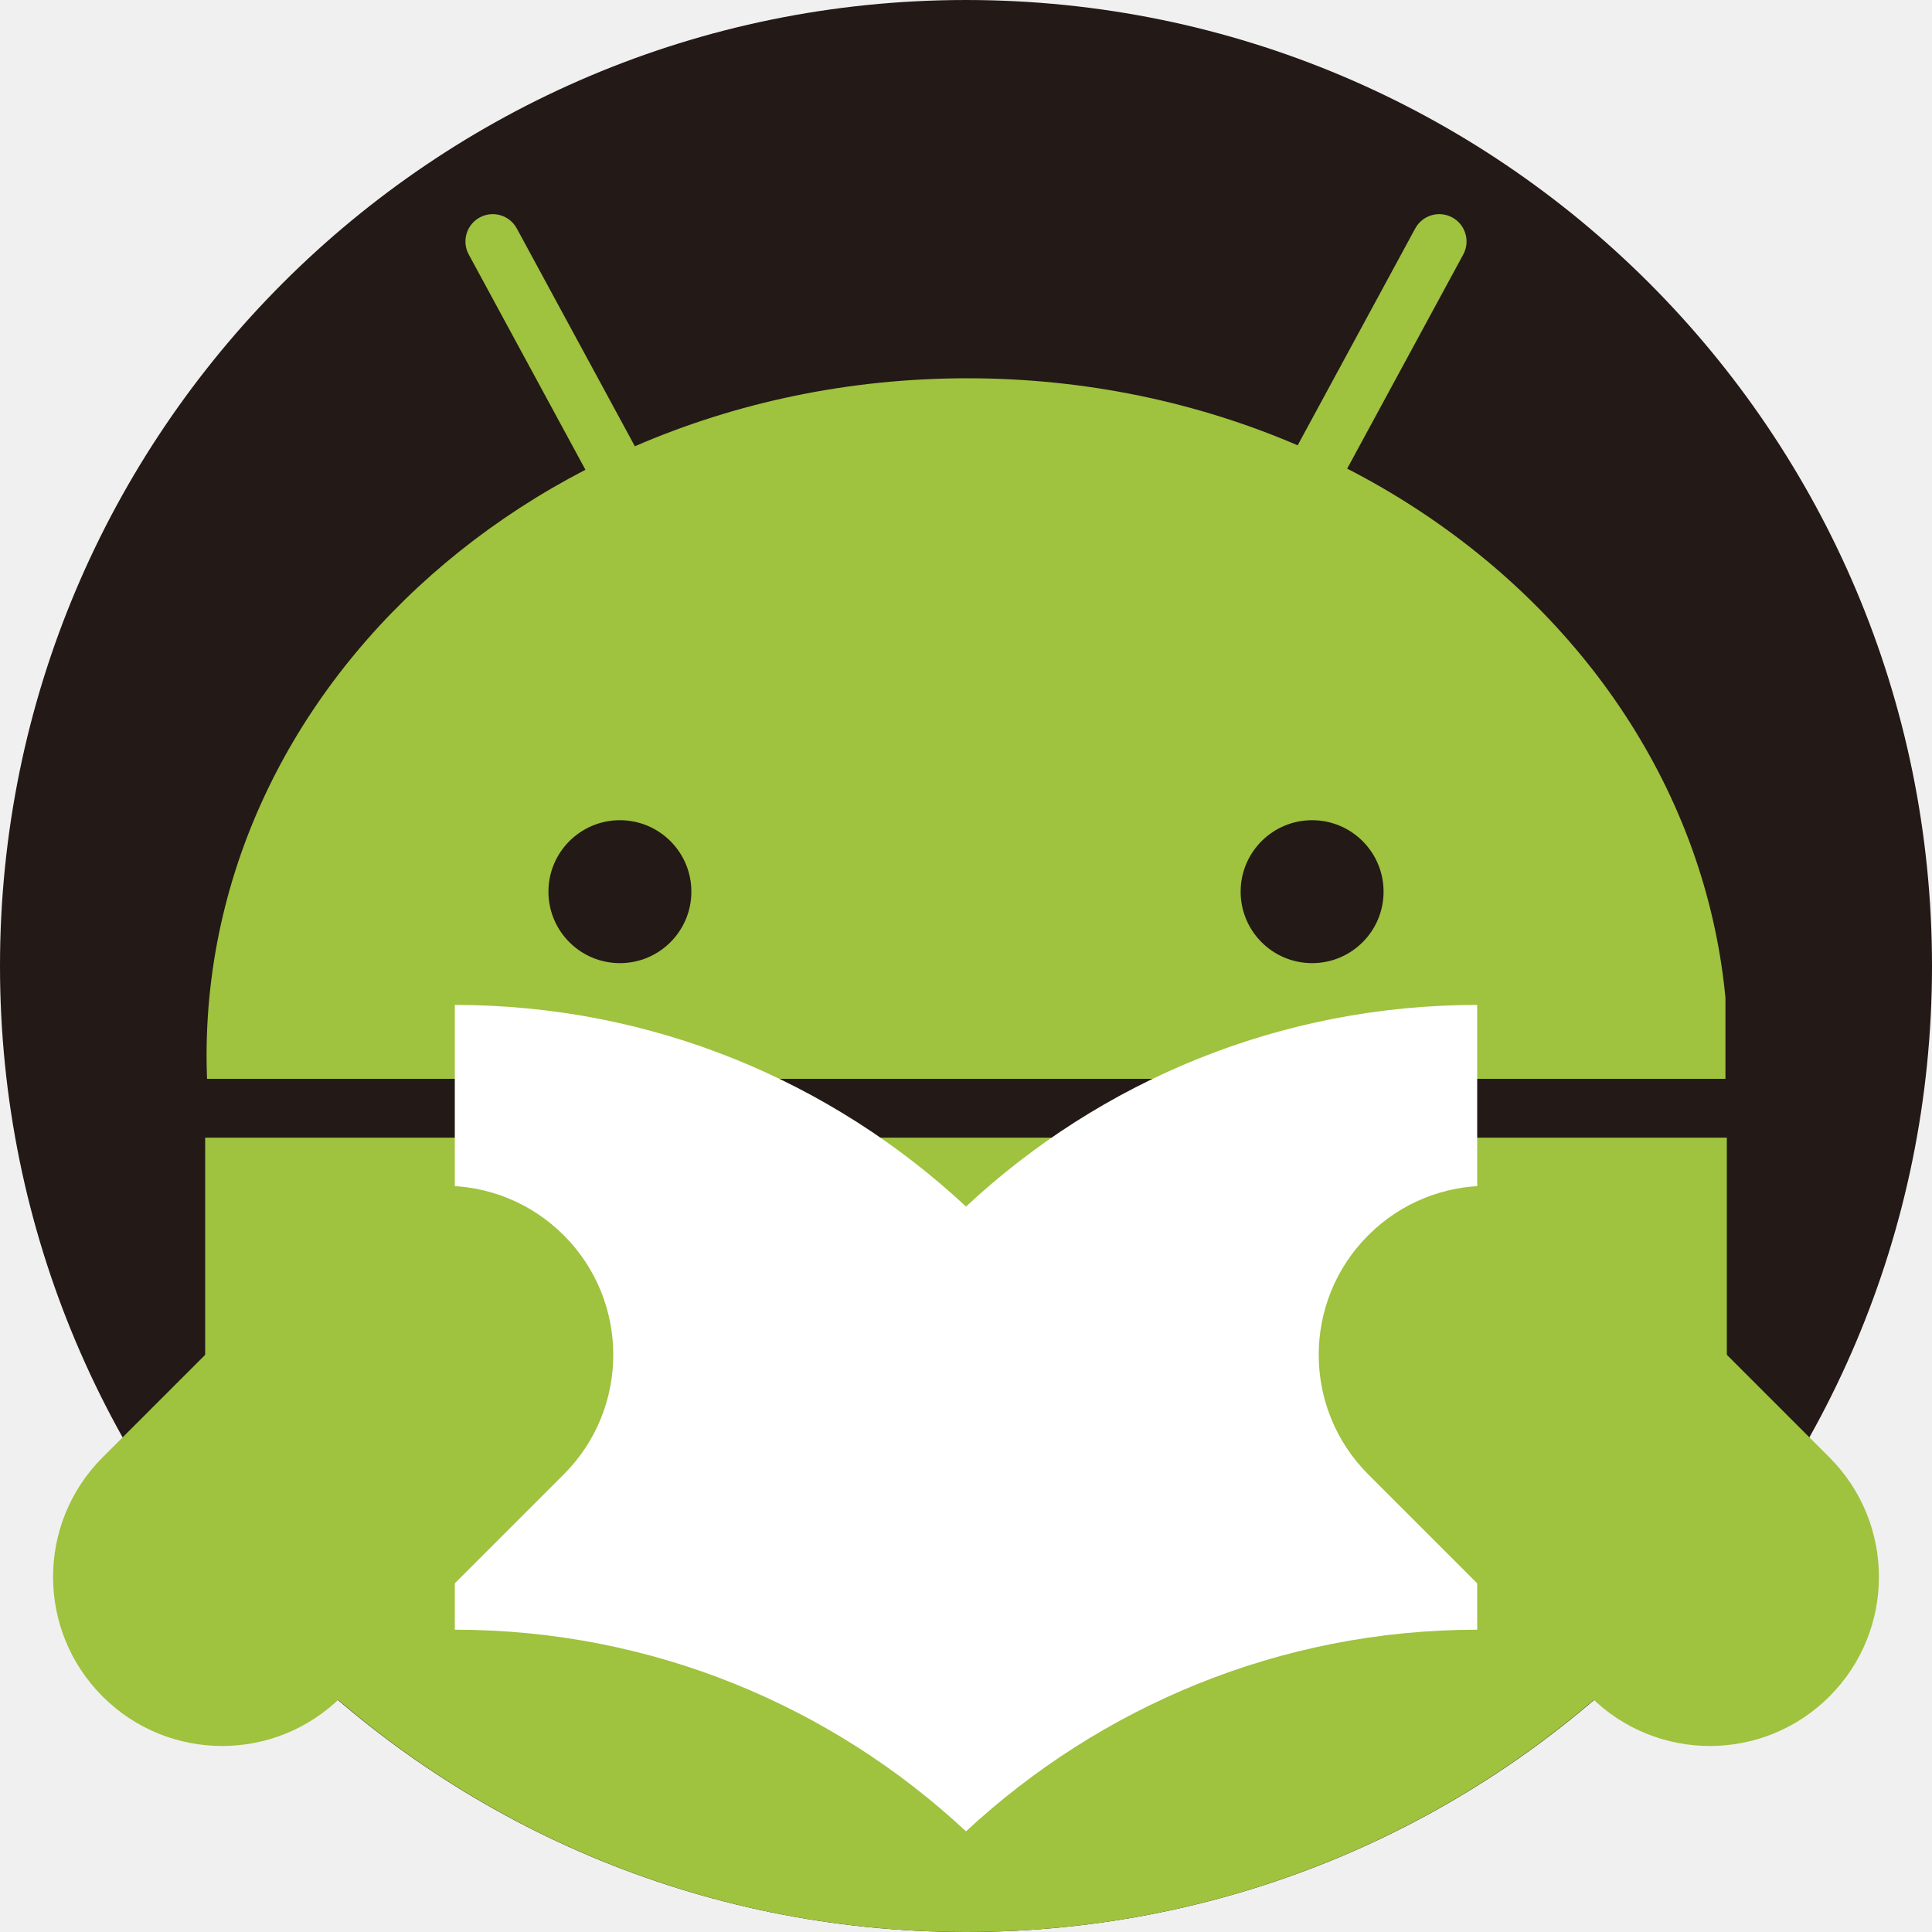
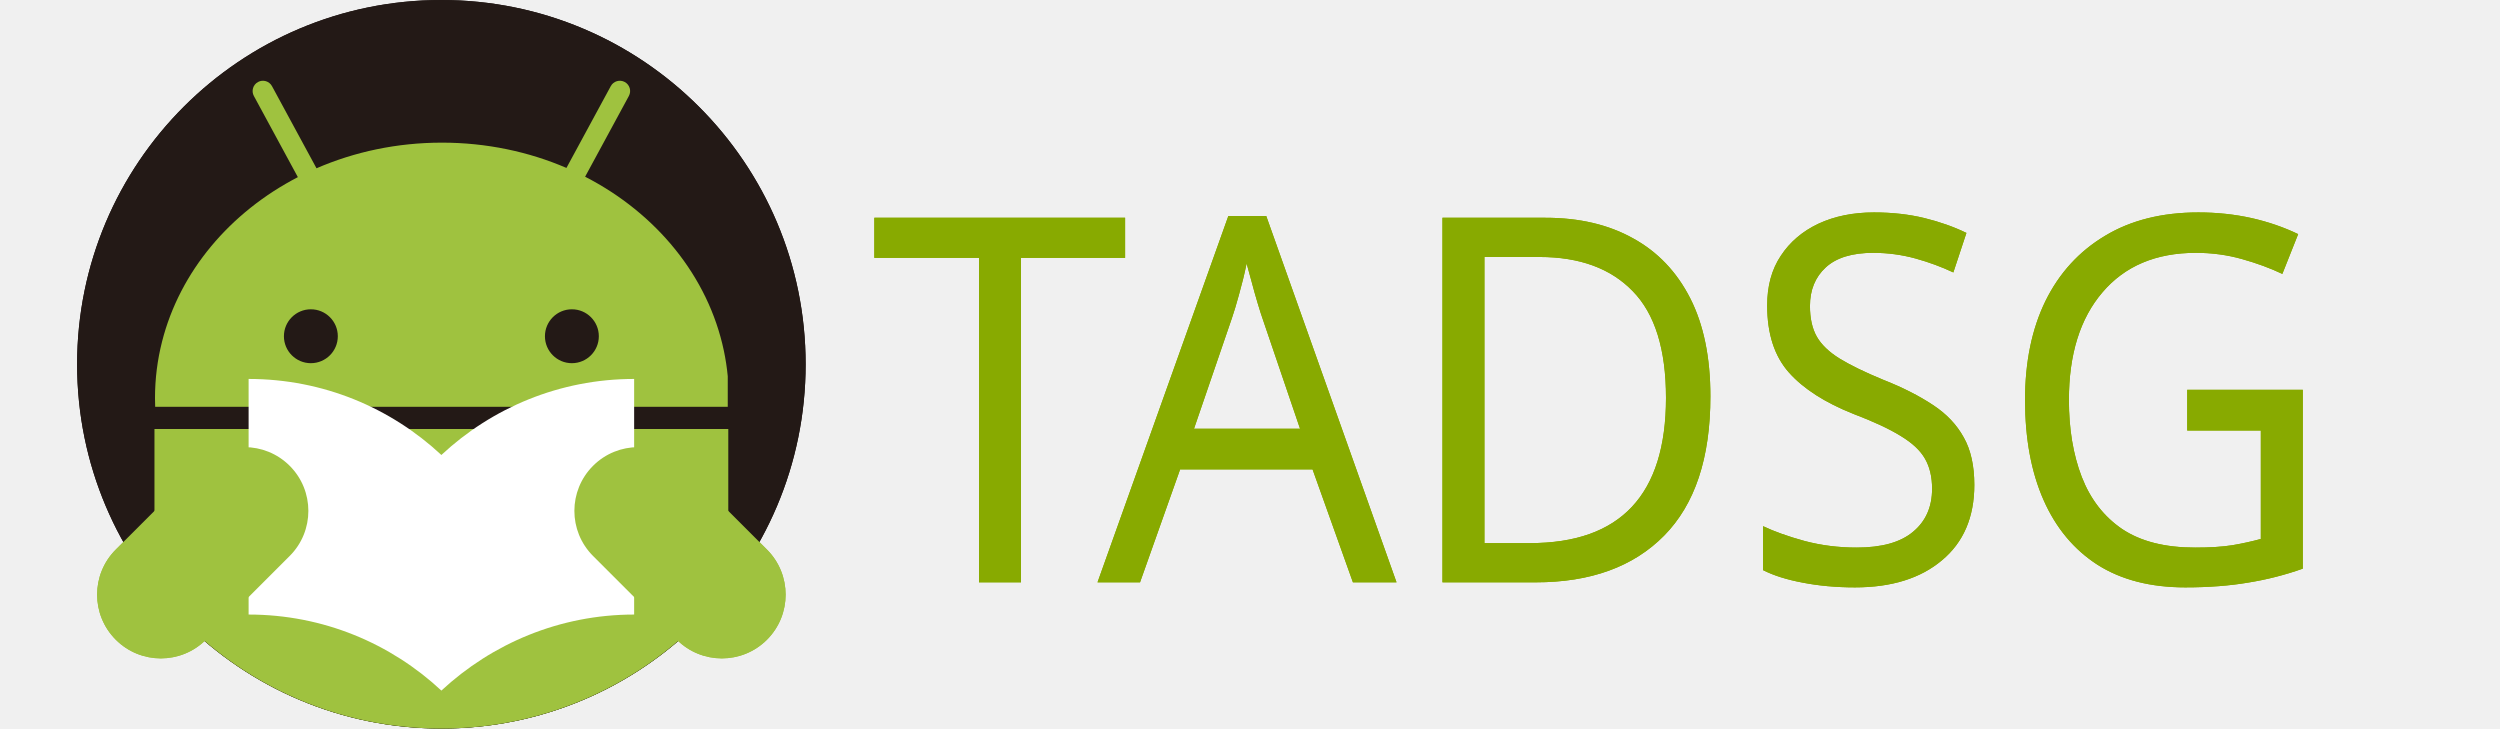
- <svg xmlns="http://www.w3.org/2000/svg" version="1.1" id="svg3753" xml:space="preserve" width="151.181" height="151.181" viewBox="0 0 151.181 151.181">
-   <defs id="defs3757">
-     <clipPath clipPathUnits="userSpaceOnUse" id="clipPath3769">
-       <path d="M 0,841.89 H 595.28 V 0 H 0 Z" id="path3767" />
-     </clipPath>
-   </defs>
-   <g id="g3761" transform="matrix(1.333333,0,0,-1.333333,-27.76027,1085.934)">
-     <g id="g3763">
-       <g id="g3765" clip-path="url(#clipPath3769)">
-         <g id="g3771" transform="translate(256.5438,757.7574)">
-           <path d="m 0,0 c 0,-31.311 -25.382,-56.693 -56.693,-56.693 -31.311,0 -56.693,25.382 -56.693,56.693 0,31.311 25.382,56.693 56.693,56.693 C -25.382,56.693 0,31.311 0,0" style="fill:#231916;fill-opacity:1;fill-rule:nonzero;stroke:none" id="path3773" />
-         </g>
-         <g id="g3775" transform="translate(199.8508,701.0645)">
-           <path d="m 0,0 c 18.139,0 34.276,8.529 44.653,21.784 v 24.835 h -0.161 -88.654 -0.491 V 21.784 C -34.276,8.529 -18.139,0 0,0" style="fill:#dcdddd;fill-opacity:1;fill-rule:nonzero;stroke:none" id="path3777" />
-         </g>
-         <g id="g3779" transform="translate(244.4216,751.1371)">
-           <path d="M 0,0 V 4.757 C -0.129,6.106 -0.333,7.437 -0.609,8.744 -3.052,20.316 -11.126,30.119 -22.2,35.811 l 6.812,12.567 c 0.422,0.779 0.133,1.752 -0.645,2.174 -0.779,0.422 -1.752,0.133 -2.174,-0.646 l -6.899,-12.727 c -5.862,2.52 -12.436,3.934 -19.383,3.934 -6.998,0 -13.62,-1.434 -19.516,-3.99 l -6.929,12.783 c -0.422,0.779 -1.396,1.068 -2.174,0.646 -0.779,-0.422 -1.068,-1.395 -0.646,-2.174 l 6.848,-12.634 c -10.555,-5.468 -18.365,-14.677 -21.135,-25.589 -0.719,-2.832 -1.1,-5.777 -1.1,-8.802 0,-0.453 0.011,-0.904 0.028,-1.353 z" style="fill:#dcdddd;fill-opacity:1;fill-rule:nonzero;stroke:none" id="path3781" />
-         </g>
-         <g id="g3783" transform="translate(199.8508,743.6397)">
-           <path d="m 0,0 c -7.867,7.334 -18.401,11.834 -30.001,11.834 v -36.668 c 11.6,0 22.134,-4.5 30.001,-11.834 7.867,7.3 18.401,11.834 30.001,11.834 V 11.834 C 18.401,11.834 7.867,7.334 0,0" style="fill:#ffffff;fill-opacity:1;fill-rule:nonzero;stroke:none" id="path3785" />
-         </g>
-         <g id="g3787" transform="translate(220.1629,766.3137)">
-           <path d="M 0,0 C 2.316,0 4.194,-1.878 4.194,-4.194 4.194,-6.51 2.316,-8.388 0,-8.388 c -2.316,0 -4.194,1.878 -4.194,4.194 C -4.194,-1.878 -2.316,0 0,0" style="fill:#231916;fill-opacity:1;fill-rule:nonzero;stroke:none" id="path3789" />
-         </g>
-         <g id="g3791" transform="translate(179.5391,766.3137)">
-           <path d="M 0,0 C 2.316,0 4.194,-1.878 4.194,-4.194 4.194,-6.51 2.316,-8.388 0,-8.388 c -2.316,0 -4.194,1.878 -4.194,4.194 C -4.194,-1.878 -2.316,0 0,0" style="fill:#231916;fill-opacity:1;fill-rule:nonzero;stroke:none" id="path3793" />
-         </g>
-         <g id="g3795" transform="translate(149.1785,714.8879)">
-           <path d="m 0,0 v 0 c -3.875,3.874 -3.875,10.156 0,14.031 l 13.035,13.035 c 3.874,3.874 10.156,3.874 14.031,0 v 0 c 3.874,-3.875 3.874,-10.157 0,-14.031 L 14.031,0 C 10.156,-3.875 3.874,-3.875 0,0" style="fill:#dcdddd;fill-opacity:1;fill-rule:nonzero;stroke:none" id="path3797" />
-         </g>
-         <g id="g3799" transform="translate(250.5231,714.8879)">
-           <path d="m 0,0 v 0 c 3.874,3.874 3.875,10.156 0,14.031 l -13.035,13.035 c -3.874,3.874 -10.156,3.874 -14.031,0 v 0 c -3.874,-3.875 -3.874,-10.157 0,-14.031 L -14.031,0 C -10.156,-3.875 -3.874,-3.875 0,0" style="fill:#dcdddd;fill-opacity:1;fill-rule:nonzero;stroke:none" id="path3801" />
-         </g>
-         <g id="g3803" transform="translate(134.2062,757.7574)">
-           <path d="m 0,0 c 0,-31.311 -25.382,-56.693 -56.693,-56.693 -31.311,0 -56.693,25.382 -56.693,56.693 0,31.311 25.382,56.693 56.693,56.693 C -25.382,56.693 0,31.311 0,0" style="fill:#231916;fill-opacity:1;fill-rule:nonzero;stroke:none" id="path3805" />
-         </g>
-         <g id="g3807" transform="translate(77.5133,701.0645)">
-           <path d="m 0,0 c 18.139,0 34.276,8.529 44.653,21.784 v 24.835 h -0.161 -88.654 -0.491 V 21.784 C -34.276,8.529 -18.139,0 0,0" style="fill:#9fc23f;fill-opacity:1;fill-rule:nonzero;stroke:none" id="path3809" />
-         </g>
-         <g id="g3811" transform="translate(122.0841,751.1371)">
-           <path d="M 0,0 V 4.757 C -0.129,6.106 -0.333,7.437 -0.609,8.744 -3.052,20.316 -11.126,30.119 -22.2,35.811 l 6.812,12.567 c 0.422,0.779 0.133,1.752 -0.645,2.174 -0.779,0.422 -1.752,0.133 -2.174,-0.646 l -6.899,-12.727 c -5.862,2.52 -12.436,3.934 -19.383,3.934 -6.998,0 -13.62,-1.434 -19.516,-3.99 l -6.929,12.783 c -0.422,0.779 -1.396,1.068 -2.174,0.646 -0.779,-0.422 -1.068,-1.395 -0.646,-2.174 l 6.848,-12.634 c -10.555,-5.468 -18.365,-14.677 -21.135,-25.589 -0.719,-2.832 -1.1,-5.777 -1.1,-8.802 0,-0.453 0.011,-0.904 0.028,-1.353 z" style="fill:#9fc23f;fill-opacity:1;fill-rule:nonzero;stroke:none" id="path3813" />
-         </g>
-         <g id="g3815" transform="translate(77.5133,743.6397)">
-           <path d="m 0,0 c -7.867,7.334 -18.401,11.834 -30.001,11.834 v -36.668 c 11.6,0 22.134,-4.5 30.001,-11.834 7.867,7.3 18.401,11.834 30.001,11.834 V 11.834 C 18.401,11.834 7.867,7.334 0,0" style="fill:#ffffff;fill-opacity:1;fill-rule:nonzero;stroke:none" id="path3817" />
-         </g>
-         <g id="g3819" transform="translate(97.8253,766.3137)">
-           <path d="M 0,0 C 2.316,0 4.194,-1.878 4.194,-4.194 4.194,-6.51 2.316,-8.388 0,-8.388 c -2.316,0 -4.194,1.878 -4.194,4.194 C -4.194,-1.878 -2.316,0 0,0" style="fill:#231916;fill-opacity:1;fill-rule:nonzero;stroke:none" id="path3821" />
-         </g>
-         <g id="g3823" transform="translate(57.2015,766.3137)">
-           <path d="M 0,0 C 2.316,0 4.194,-1.878 4.194,-4.194 4.194,-6.51 2.316,-8.388 0,-8.388 c -2.316,0 -4.194,1.878 -4.194,4.194 C -4.194,-1.878 -2.316,0 0,0" style="fill:#231916;fill-opacity:1;fill-rule:nonzero;stroke:none" id="path3825" />
-         </g>
-         <g id="g3827" transform="translate(26.841,714.8879)">
-           <path d="m 0,0 v 0 c -3.875,3.874 -3.875,10.156 0,14.031 l 13.035,13.035 c 3.874,3.874 10.156,3.874 14.031,0 v 0 c 3.874,-3.875 3.874,-10.157 0,-14.031 L 14.031,0 C 10.156,-3.875 3.874,-3.875 0,0" style="fill:#9fc23f;fill-opacity:1;fill-rule:nonzero;stroke:none" id="path3829" />
-         </g>
-         <g id="g3831" transform="translate(128.1856,714.8879)">
-           <path d="m 0,0 v 0 c 3.874,3.874 3.875,10.156 0,14.031 l -13.035,13.035 c -3.874,3.874 -10.156,3.874 -14.031,0 v 0 c -3.874,-3.875 -3.874,-10.157 0,-14.031 L -14.031,0 C -10.156,-3.875 -3.874,-3.875 0,0" style="fill:#9fc23f;fill-opacity:1;fill-rule:nonzero;stroke:none" id="path3833" />
-         </g>
-       </g>
+ <svg xmlns="http://www.w3.org/2000/svg" width="518.781" height="151.181" viewBox="0 0 137.261 40" version="1.1" id="svg451">
+   <defs id="defs445" />
+   <g id="layer1" transform="translate(4.233334,-0.1521179)">
+     <g id="g3803-0" transform="matrix(0.3527778,0,0,-0.3527778,40.00006,20.15215)">
+       <path d="m 0,0 c 0,-31.311 -25.382,-56.693 -56.693,-56.693 -31.311,0 -56.693,25.382 -56.693,56.693 0,31.311 25.382,56.693 56.693,56.693 C -25.382,56.693 0,31.311 0,0" style="fill:#231916;fill-opacity:1;fill-rule:nonzero;stroke:none" id="path3805-3" />
    </g>
+     <g id="g3807-0" transform="matrix(0.3527778,0,0,-0.3527778,20.00006,40.15214)">
+       <path d="m 0,0 c 18.139,0 34.276,8.529 44.653,21.784 v 24.835 h -0.161 -88.654 -0.491 V 21.784 C -34.276,8.529 -18.139,0 0,0" style="fill:#9fc23f;fill-opacity:1;fill-rule:nonzero;stroke:none" id="path3809-1" />
+     </g>
+     <g id="g3811-9" transform="matrix(0.3527778,0,0,-0.3527778,35.72365,22.48764)">
+       <path d="M 0,0 V 4.757 C -0.129,6.106 -0.333,7.437 -0.609,8.744 -3.052,20.316 -11.126,30.119 -22.2,35.811 l 6.812,12.567 c 0.422,0.779 0.133,1.752 -0.645,2.174 -0.779,0.422 -1.752,0.133 -2.174,-0.646 l -6.899,-12.727 c -5.862,2.52 -12.436,3.934 -19.383,3.934 -6.998,0 -13.62,-1.434 -19.516,-3.99 l -6.929,12.783 c -0.422,0.779 -1.396,1.068 -2.174,0.646 -0.779,-0.422 -1.068,-1.395 -0.646,-2.174 l 6.848,-12.634 c -10.555,-5.468 -18.365,-14.677 -21.135,-25.589 -0.719,-2.832 -1.1,-5.777 -1.1,-8.802 0,-0.453 0.011,-0.904 0.028,-1.353 z" style="fill:#9fc23f;fill-opacity:1;fill-rule:nonzero;stroke:none" id="path3813-8" />
+     </g>
+     <g id="g3815-6" transform="matrix(0.3527778,0,0,-0.3527778,20.00006,25.13256)">
+       <path d="m 0,0 c -7.867,7.334 -18.401,11.834 -30.001,11.834 v -36.668 c 11.6,0 22.134,-4.5 30.001,-11.834 7.867,7.3 18.401,11.834 30.001,11.834 V 11.834 C 18.401,11.834 7.867,7.334 0,0" style="fill:#ffffff;fill-opacity:1;fill-rule:nonzero;stroke:none" id="path3817-9" />
+     </g>
+     <g id="g3819-0" transform="matrix(0.3527778,0,0,-0.3527778,27.16569,17.13368)">
+       <path d="M 0,0 C 2.316,0 4.194,-1.878 4.194,-4.194 4.194,-6.51 2.316,-8.388 0,-8.388 c -2.316,0 -4.194,1.878 -4.194,4.194 C -4.194,-1.878 -2.316,0 0,0" style="fill:#231916;fill-opacity:1;fill-rule:nonzero;stroke:none" id="path3821-1" />
+     </g>
+     <g id="g3823-6" transform="matrix(0.3527778,0,0,-0.3527778,12.83451,17.13368)">
+       <path d="M 0,0 C 2.316,0 4.194,-1.878 4.194,-4.194 4.194,-6.51 2.316,-8.388 0,-8.388 c -2.316,0 -4.194,1.878 -4.194,4.194 C -4.194,-1.878 -2.316,0 0,0" style="fill:#231916;fill-opacity:1;fill-rule:nonzero;stroke:none" id="path3825-4" />
+     </g>
+     <g id="g3827-4" transform="matrix(0.3527778,0,0,-0.3527778,2.124004,35.27556)">
+       <path d="m 0,0 v 0 c -3.875,3.874 -3.875,10.156 0,14.031 l 13.035,13.035 c 3.874,3.874 10.156,3.874 14.031,0 v 0 c 3.874,-3.875 3.874,-10.157 0,-14.031 L 14.031,0 C 10.156,-3.875 3.874,-3.875 0,0" style="fill:#9fc23f;fill-opacity:1;fill-rule:nonzero;stroke:none" id="path3829-8" />
+     </g>
+     <g id="g3831-6" transform="matrix(0.3527778,0,0,-0.3527778,37.87613,35.27556)">
+       <path d="m 0,0 v 0 c 3.874,3.874 3.875,10.156 0,14.031 l -13.035,13.035 c -3.874,3.874 -10.156,3.874 -14.031,0 v 0 c -3.874,-3.875 -3.874,-10.157 0,-14.031 L -14.031,0 C -10.156,-3.875 -3.874,-3.875 0,0" style="fill:#9fc23f;fill-opacity:1;fill-rule:nonzero;stroke:none" id="path3833-1" />
+     </g>
+     <text xml:space="preserve" style="font-style:normal;font-variant:normal;font-weight:normal;font-stretch:normal;font-size:26.866px;line-height:1.25;font-family:Utopia;-inkscape-font-specification:'Utopia, Normal';font-variant-ligatures:normal;font-variant-caps:normal;font-variant-numeric:normal;text-align:start;letter-spacing:0px;word-spacing:0px;writing-mode:lr-tb;text-anchor:start;fill:#88aa00;fill-opacity:1;stroke:none;stroke-width:0.672" x="45.434" y="30.769" id="text125" transform="scale(0.9578158,1.044042)">
+       <tspan id="tspan123" x="45.434" y="30.769" style="font-style:normal;font-variant:normal;font-weight:normal;font-stretch:normal;font-size:26.866px;font-family:'Al Bayan';-inkscape-font-specification:'Al Bayan, Normal';font-variant-ligatures:normal;font-variant-caps:normal;font-variant-numeric:normal;font-feature-settings:normal;text-align:start;writing-mode:lr-tb;text-anchor:start;fill:#88aa00;stroke-width:0.672">TADSG</tspan>
+       <tspan x="45.434" y="64.914" style="fill:#88aa00;stroke-width:0.672" id="tspan127" />
+     </text>
+     <g transform="matrix(0.3527778,0,0,-0.3527778,40.00006,20.15215)" id="g603">
+       <path id="path601" style="fill:#231916;fill-opacity:1;fill-rule:nonzero;stroke:none" d="m 0,0 c 0,-31.311 -25.382,-56.693 -56.693,-56.693 -31.311,0 -56.693,25.382 -56.693,56.693 0,31.311 25.382,56.693 56.693,56.693 C -25.382,56.693 0,31.311 0,0" />
+     </g>
+     <g transform="matrix(0.3527778,0,0,-0.3527778,20.00006,40.15214)" id="g607">
+       <path id="path605" style="fill:#9fc23f;fill-opacity:1;fill-rule:nonzero;stroke:none" d="m 0,0 c 18.139,0 34.276,8.529 44.653,21.784 v 24.835 h -0.161 -88.654 -0.491 V 21.784 C -34.276,8.529 -18.139,0 0,0" />
+     </g>
+     <g transform="matrix(0.3527778,0,0,-0.3527778,35.72365,22.48764)" id="g611">
+       <path id="path609" style="fill:#9fc23f;fill-opacity:1;fill-rule:nonzero;stroke:none" d="M 0,0 V 4.757 C -0.129,6.106 -0.333,7.437 -0.609,8.744 -3.052,20.316 -11.126,30.119 -22.2,35.811 l 6.812,12.567 c 0.422,0.779 0.133,1.752 -0.645,2.174 -0.779,0.422 -1.752,0.133 -2.174,-0.646 l -6.899,-12.727 c -5.862,2.52 -12.436,3.934 -19.383,3.934 -6.998,0 -13.62,-1.434 -19.516,-3.99 l -6.929,12.783 c -0.422,0.779 -1.396,1.068 -2.174,0.646 -0.779,-0.422 -1.068,-1.395 -0.646,-2.174 l 6.848,-12.634 c -10.555,-5.468 -18.365,-14.677 -21.135,-25.589 -0.719,-2.832 -1.1,-5.777 -1.1,-8.802 0,-0.453 0.011,-0.904 0.028,-1.353 z" />
+     </g>
+     <g transform="matrix(0.3527778,0,0,-0.3527778,20.00006,25.13256)" id="g615">
+       <path id="path613" style="fill:#ffffff;fill-opacity:1;fill-rule:nonzero;stroke:none" d="m 0,0 c -7.867,7.334 -18.401,11.834 -30.001,11.834 v -36.668 c 11.6,0 22.134,-4.5 30.001,-11.834 7.867,7.3 18.401,11.834 30.001,11.834 V 11.834 C 18.401,11.834 7.867,7.334 0,0" />
+     </g>
+     <g transform="matrix(0.3527778,0,0,-0.3527778,27.16569,17.13368)" id="g619">
+       <path id="path617" style="fill:#231916;fill-opacity:1;fill-rule:nonzero;stroke:none" d="M 0,0 C 2.316,0 4.194,-1.878 4.194,-4.194 4.194,-6.51 2.316,-8.388 0,-8.388 c -2.316,0 -4.194,1.878 -4.194,4.194 C -4.194,-1.878 -2.316,0 0,0" />
+     </g>
+     <g transform="matrix(0.3527778,0,0,-0.3527778,12.83451,17.13368)" id="g623">
+       <path id="path621" style="fill:#231916;fill-opacity:1;fill-rule:nonzero;stroke:none" d="M 0,0 C 2.316,0 4.194,-1.878 4.194,-4.194 4.194,-6.51 2.316,-8.388 0,-8.388 c -2.316,0 -4.194,1.878 -4.194,4.194 C -4.194,-1.878 -2.316,0 0,0" />
+     </g>
+     <g transform="matrix(0.3527778,0,0,-0.3527778,2.124004,35.27556)" id="g627">
+       <path id="path625" style="fill:#9fc23f;fill-opacity:1;fill-rule:nonzero;stroke:none" d="m 0,0 v 0 c -3.875,3.874 -3.875,10.156 0,14.031 l 13.035,13.035 c 3.874,3.874 10.156,3.874 14.031,0 v 0 c 3.874,-3.875 3.874,-10.157 0,-14.031 L 14.031,0 C 10.156,-3.875 3.874,-3.875 0,0" />
+     </g>
+     <g transform="matrix(0.3527778,0,0,-0.3527778,37.87613,35.27556)" id="g631">
+       <path id="path629" style="fill:#9fc23f;fill-opacity:1;fill-rule:nonzero;stroke:none" d="m 0,0 v 0 c 3.874,3.874 3.875,10.156 0,14.031 l -13.035,13.035 c -3.874,3.874 -10.156,3.874 -14.031,0 v 0 c -3.874,-3.875 -3.874,-10.157 0,-14.031 L -14.031,0 C -10.156,-3.875 -3.874,-3.875 0,0" />
+     </g>
+     <text transform="scale(0.9578158,1.044042)" id="text637" y="30.769" x="45.434" style="font-style:normal;font-variant:normal;font-weight:normal;font-stretch:normal;font-size:26.866px;line-height:1.25;font-family:Utopia;-inkscape-font-specification:'Utopia, Normal';font-variant-ligatures:normal;font-variant-caps:normal;font-variant-numeric:normal;text-align:start;letter-spacing:0px;word-spacing:0px;writing-mode:lr-tb;text-anchor:start;fill:#88aa00;fill-opacity:1;stroke:none;stroke-width:0.672" xml:space="preserve">
+       <tspan style="font-style:normal;font-variant:normal;font-weight:normal;font-stretch:normal;font-size:26.866px;font-family:'Al Bayan';-inkscape-font-specification:'Al Bayan, Normal';font-variant-ligatures:normal;font-variant-caps:normal;font-variant-numeric:normal;font-feature-settings:normal;text-align:start;writing-mode:lr-tb;text-anchor:start;fill:#88aa00;stroke-width:0.672" y="30.769" x="45.434" id="tspan633">TADSG</tspan>
+       <tspan id="tspan635" style="fill:#88aa00;stroke-width:0.672" y="64.914" x="45.434" />
+     </text>
  </g>
</svg>
